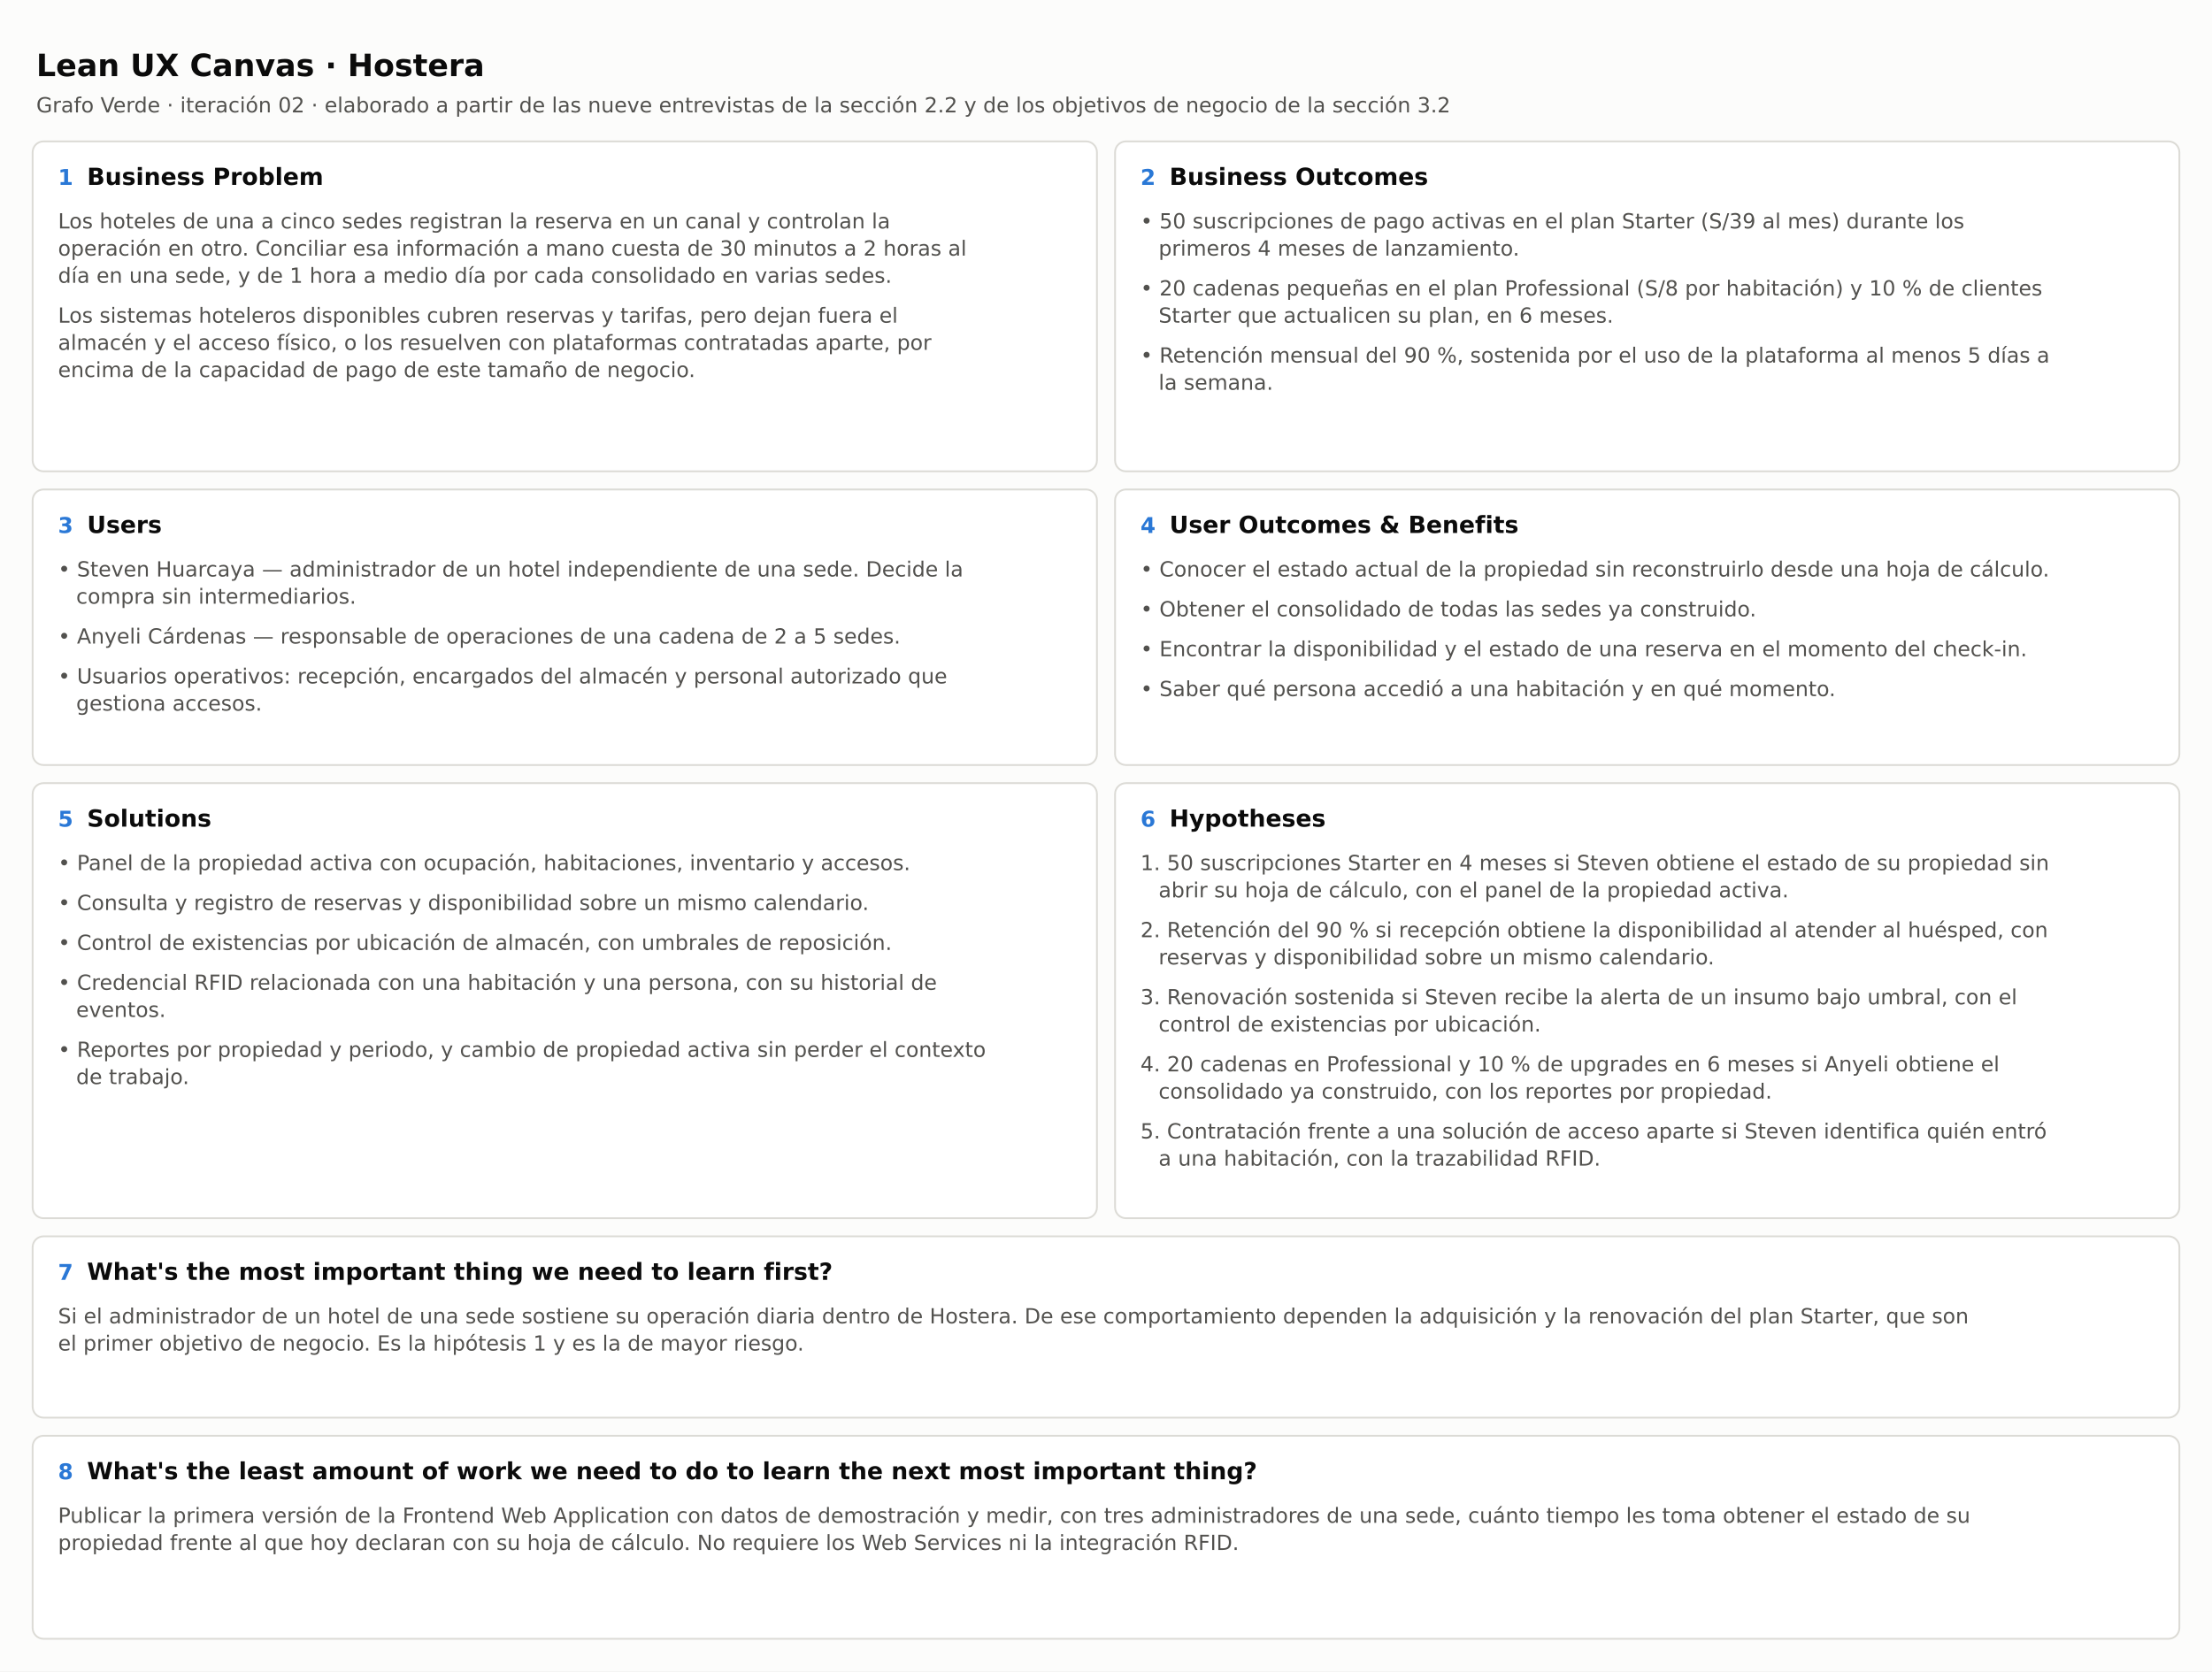
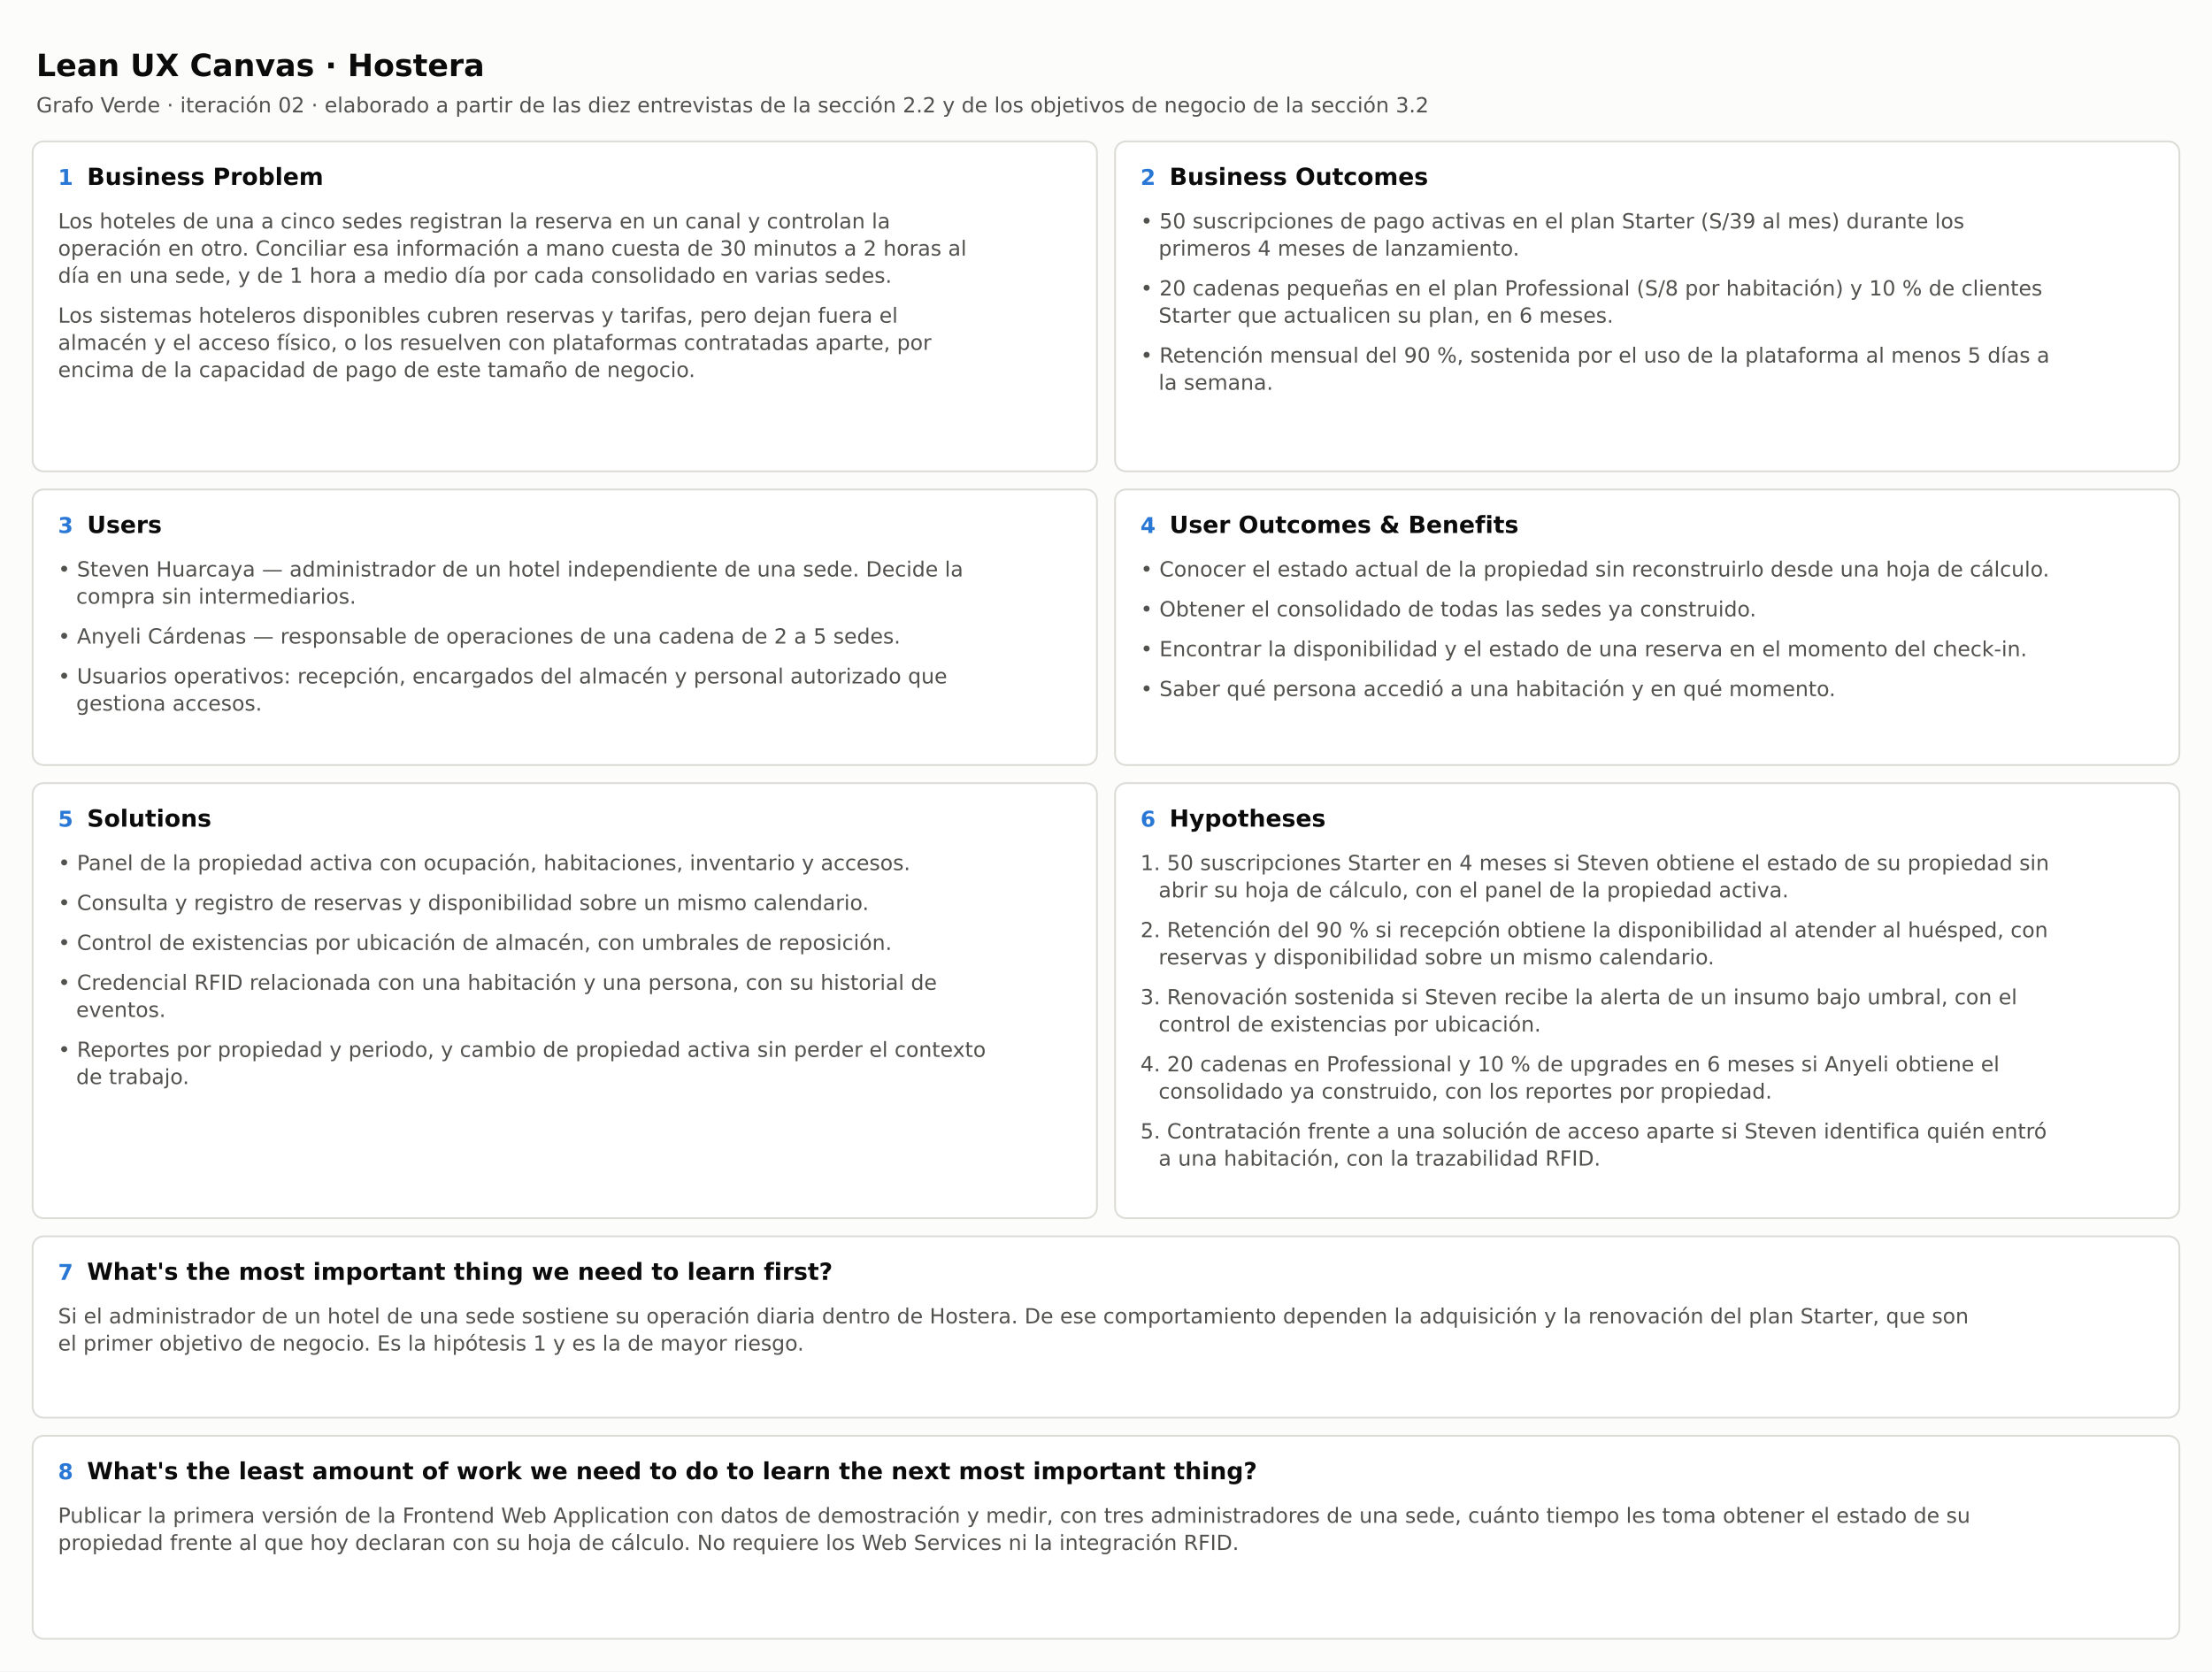
<svg xmlns="http://www.w3.org/2000/svg" width="1220" height="922" viewBox="0 0 1220 922">
  <rect width="1220" height="922" fill="#fcfcfb" />
  <text x="20" y="42" font-family="DejaVu Sans, Verdana, sans-serif" font-size="17" font-weight="bold" fill="#0b0b0b">Lean UX Canvas · Hostera</text>
-   <text x="20" y="62" font-family="DejaVu Sans, Verdana, sans-serif" font-size="11.5" fill="#52514e">Grafo Verde · iteración 02 · elaborado a partir de las nueve entrevistas de la sección 2.2 y de los objetivos de negocio de la sección 3.2</text>
+   <text x="20" y="62" font-family="DejaVu Sans, Verdana, sans-serif" font-size="11.5" fill="#52514e">Grafo Verde · iteración 02 · elaborado a partir de las diez entrevistas de la sección 2.2 y de los objetivos de negocio de la sección 3.2</text>
  <rect x="18" y="78" width="587" height="182" rx="6" fill="#ffffff" stroke="#dcdbd6" stroke-width="1" />
  <text x="32" y="102" font-family="DejaVu Sans, Verdana, sans-serif" font-size="12" font-weight="bold" fill="#2a78d6">1</text>
  <text x="48" y="102" font-family="DejaVu Sans, Verdana, sans-serif" font-size="13" font-weight="bold" fill="#0b0b0b">Business Problem</text>
  <text x="32" y="126" font-family="DejaVu Sans, Verdana, sans-serif" font-size="11.5" fill="#52514e">Los hoteles de una a cinco sedes registran la reserva en un canal y controlan la</text>
  <text x="32" y="141" font-family="DejaVu Sans, Verdana, sans-serif" font-size="11.5" fill="#52514e">operación en otro. Conciliar esa información a mano cuesta de 30 minutos a 2 horas al</text>
  <text x="32" y="156" font-family="DejaVu Sans, Verdana, sans-serif" font-size="11.5" fill="#52514e">día en una sede, y de 1 hora a medio día por cada consolidado en varias sedes.</text>
  <text x="32" y="178" font-family="DejaVu Sans, Verdana, sans-serif" font-size="11.5" fill="#52514e">Los sistemas hoteleros disponibles cubren reservas y tarifas, pero dejan fuera el</text>
  <text x="32" y="193" font-family="DejaVu Sans, Verdana, sans-serif" font-size="11.5" fill="#52514e">almacén y el acceso físico, o los resuelven con plataformas contratadas aparte, por</text>
  <text x="32" y="208" font-family="DejaVu Sans, Verdana, sans-serif" font-size="11.5" fill="#52514e">encima de la capacidad de pago de este tamaño de negocio.</text>
  <rect x="615" y="78" width="587" height="182" rx="6" fill="#ffffff" stroke="#dcdbd6" stroke-width="1" />
  <text x="629" y="102" font-family="DejaVu Sans, Verdana, sans-serif" font-size="12" font-weight="bold" fill="#2a78d6">2</text>
  <text x="645" y="102" font-family="DejaVu Sans, Verdana, sans-serif" font-size="13" font-weight="bold" fill="#0b0b0b">Business Outcomes</text>
  <text x="629" y="126" font-family="DejaVu Sans, Verdana, sans-serif" font-size="11.5" fill="#52514e">• 50 suscripciones de pago activas en el plan Starter (S/39 al mes) durante los</text>
  <text x="639" y="141" font-family="DejaVu Sans, Verdana, sans-serif" font-size="11.5" fill="#52514e">primeros 4 meses de lanzamiento.</text>
  <text x="629" y="163" font-family="DejaVu Sans, Verdana, sans-serif" font-size="11.5" fill="#52514e">• 20 cadenas pequeñas en el plan Professional (S/8 por habitación) y 10 % de clientes</text>
  <text x="639" y="178" font-family="DejaVu Sans, Verdana, sans-serif" font-size="11.5" fill="#52514e">Starter que actualicen su plan, en 6 meses.</text>
  <text x="629" y="200" font-family="DejaVu Sans, Verdana, sans-serif" font-size="11.5" fill="#52514e">• Retención mensual del 90 %, sostenida por el uso de la plataforma al menos 5 días a</text>
  <text x="639" y="215" font-family="DejaVu Sans, Verdana, sans-serif" font-size="11.5" fill="#52514e">la semana.</text>
  <rect x="18" y="270" width="587" height="152" rx="6" fill="#ffffff" stroke="#dcdbd6" stroke-width="1" />
  <text x="32" y="294" font-family="DejaVu Sans, Verdana, sans-serif" font-size="12" font-weight="bold" fill="#2a78d6">3</text>
  <text x="48" y="294" font-family="DejaVu Sans, Verdana, sans-serif" font-size="13" font-weight="bold" fill="#0b0b0b">Users</text>
  <text x="32" y="318" font-family="DejaVu Sans, Verdana, sans-serif" font-size="11.5" fill="#52514e">• Steven Huarcaya — administrador de un hotel independiente de una sede. Decide la</text>
  <text x="42" y="333" font-family="DejaVu Sans, Verdana, sans-serif" font-size="11.5" fill="#52514e">compra sin intermediarios.</text>
  <text x="32" y="355" font-family="DejaVu Sans, Verdana, sans-serif" font-size="11.5" fill="#52514e">• Anyeli Cárdenas — responsable de operaciones de una cadena de 2 a 5 sedes.</text>
  <text x="32" y="377" font-family="DejaVu Sans, Verdana, sans-serif" font-size="11.5" fill="#52514e">• Usuarios operativos: recepción, encargados del almacén y personal autorizado que</text>
  <text x="42" y="392" font-family="DejaVu Sans, Verdana, sans-serif" font-size="11.5" fill="#52514e">gestiona accesos.</text>
  <rect x="615" y="270" width="587" height="152" rx="6" fill="#ffffff" stroke="#dcdbd6" stroke-width="1" />
  <text x="629" y="294" font-family="DejaVu Sans, Verdana, sans-serif" font-size="12" font-weight="bold" fill="#2a78d6">4</text>
  <text x="645" y="294" font-family="DejaVu Sans, Verdana, sans-serif" font-size="13" font-weight="bold" fill="#0b0b0b">User Outcomes &amp; Benefits</text>
  <text x="629" y="318" font-family="DejaVu Sans, Verdana, sans-serif" font-size="11.5" fill="#52514e">• Conocer el estado actual de la propiedad sin reconstruirlo desde una hoja de cálculo.</text>
  <text x="629" y="340" font-family="DejaVu Sans, Verdana, sans-serif" font-size="11.5" fill="#52514e">• Obtener el consolidado de todas las sedes ya construido.</text>
  <text x="629" y="362" font-family="DejaVu Sans, Verdana, sans-serif" font-size="11.5" fill="#52514e">• Encontrar la disponibilidad y el estado de una reserva en el momento del check-in.</text>
  <text x="629" y="384" font-family="DejaVu Sans, Verdana, sans-serif" font-size="11.5" fill="#52514e">• Saber qué persona accedió a una habitación y en qué momento.</text>
  <rect x="18" y="432" width="587" height="240" rx="6" fill="#ffffff" stroke="#dcdbd6" stroke-width="1" />
  <text x="32" y="456" font-family="DejaVu Sans, Verdana, sans-serif" font-size="12" font-weight="bold" fill="#2a78d6">5</text>
  <text x="48" y="456" font-family="DejaVu Sans, Verdana, sans-serif" font-size="13" font-weight="bold" fill="#0b0b0b">Solutions</text>
  <text x="32" y="480" font-family="DejaVu Sans, Verdana, sans-serif" font-size="11.5" fill="#52514e">• Panel de la propiedad activa con ocupación, habitaciones, inventario y accesos.</text>
  <text x="32" y="502" font-family="DejaVu Sans, Verdana, sans-serif" font-size="11.5" fill="#52514e">• Consulta y registro de reservas y disponibilidad sobre un mismo calendario.</text>
  <text x="32" y="524" font-family="DejaVu Sans, Verdana, sans-serif" font-size="11.5" fill="#52514e">• Control de existencias por ubicación de almacén, con umbrales de reposición.</text>
  <text x="32" y="546" font-family="DejaVu Sans, Verdana, sans-serif" font-size="11.5" fill="#52514e">• Credencial RFID relacionada con una habitación y una persona, con su historial de</text>
  <text x="42" y="561" font-family="DejaVu Sans, Verdana, sans-serif" font-size="11.5" fill="#52514e">eventos.</text>
  <text x="32" y="583" font-family="DejaVu Sans, Verdana, sans-serif" font-size="11.5" fill="#52514e">• Reportes por propiedad y periodo, y cambio de propiedad activa sin perder el contexto</text>
  <text x="42" y="598" font-family="DejaVu Sans, Verdana, sans-serif" font-size="11.5" fill="#52514e">de trabajo.</text>
  <rect x="615" y="432" width="587" height="240" rx="6" fill="#ffffff" stroke="#dcdbd6" stroke-width="1" />
  <text x="629" y="456" font-family="DejaVu Sans, Verdana, sans-serif" font-size="12" font-weight="bold" fill="#2a78d6">6</text>
  <text x="645" y="456" font-family="DejaVu Sans, Verdana, sans-serif" font-size="13" font-weight="bold" fill="#0b0b0b">Hypotheses</text>
  <text x="629" y="480" font-family="DejaVu Sans, Verdana, sans-serif" font-size="11.5" fill="#52514e">1. 50 suscripciones Starter en 4 meses si Steven obtiene el estado de su propiedad sin</text>
  <text x="639" y="495" font-family="DejaVu Sans, Verdana, sans-serif" font-size="11.5" fill="#52514e">abrir su hoja de cálculo, con el panel de la propiedad activa.</text>
  <text x="629" y="517" font-family="DejaVu Sans, Verdana, sans-serif" font-size="11.5" fill="#52514e">2. Retención del 90 % si recepción obtiene la disponibilidad al atender al huésped, con</text>
  <text x="639" y="532" font-family="DejaVu Sans, Verdana, sans-serif" font-size="11.5" fill="#52514e">reservas y disponibilidad sobre un mismo calendario.</text>
  <text x="629" y="554" font-family="DejaVu Sans, Verdana, sans-serif" font-size="11.5" fill="#52514e">3. Renovación sostenida si Steven recibe la alerta de un insumo bajo umbral, con el</text>
  <text x="639" y="569" font-family="DejaVu Sans, Verdana, sans-serif" font-size="11.5" fill="#52514e">control de existencias por ubicación.</text>
  <text x="629" y="591" font-family="DejaVu Sans, Verdana, sans-serif" font-size="11.5" fill="#52514e">4. 20 cadenas en Professional y 10 % de upgrades en 6 meses si Anyeli obtiene el</text>
  <text x="639" y="606" font-family="DejaVu Sans, Verdana, sans-serif" font-size="11.5" fill="#52514e">consolidado ya construido, con los reportes por propiedad.</text>
  <text x="629" y="628" font-family="DejaVu Sans, Verdana, sans-serif" font-size="11.5" fill="#52514e">5. Contratación frente a una solución de acceso aparte si Steven identifica quién entró</text>
  <text x="639" y="643" font-family="DejaVu Sans, Verdana, sans-serif" font-size="11.5" fill="#52514e">a una habitación, con la trazabilidad RFID.</text>
  <rect x="18" y="682" width="1184" height="100" rx="6" fill="#ffffff" stroke="#dcdbd6" stroke-width="1" />
  <text x="32" y="706" font-family="DejaVu Sans, Verdana, sans-serif" font-size="12" font-weight="bold" fill="#2a78d6">7</text>
  <text x="48" y="706" font-family="DejaVu Sans, Verdana, sans-serif" font-size="13" font-weight="bold" fill="#0b0b0b">What's the most important thing we need to learn first?</text>
  <text x="32" y="730" font-family="DejaVu Sans, Verdana, sans-serif" font-size="11.5" fill="#52514e">Si el administrador de un hotel de una sede sostiene su operación diaria dentro de Hostera. De ese comportamiento dependen la adquisición y la renovación del plan Starter, que son</text>
  <text x="32" y="745" font-family="DejaVu Sans, Verdana, sans-serif" font-size="11.5" fill="#52514e">el primer objetivo de negocio. Es la hipótesis 1 y es la de mayor riesgo.</text>
  <rect x="18" y="792" width="1184" height="112" rx="6" fill="#ffffff" stroke="#dcdbd6" stroke-width="1" />
  <text x="32" y="816" font-family="DejaVu Sans, Verdana, sans-serif" font-size="12" font-weight="bold" fill="#2a78d6">8</text>
  <text x="48" y="816" font-family="DejaVu Sans, Verdana, sans-serif" font-size="13" font-weight="bold" fill="#0b0b0b">What's the least amount of work we need to do to learn the next most important thing?</text>
  <text x="32" y="840" font-family="DejaVu Sans, Verdana, sans-serif" font-size="11.5" fill="#52514e">Publicar la primera versión de la Frontend Web Application con datos de demostración y medir, con tres administradores de una sede, cuánto tiempo les toma obtener el estado de su</text>
  <text x="32" y="855" font-family="DejaVu Sans, Verdana, sans-serif" font-size="11.5" fill="#52514e">propiedad frente al que hoy declaran con su hoja de cálculo. No requiere los Web Services ni la integración RFID.</text>
</svg>
